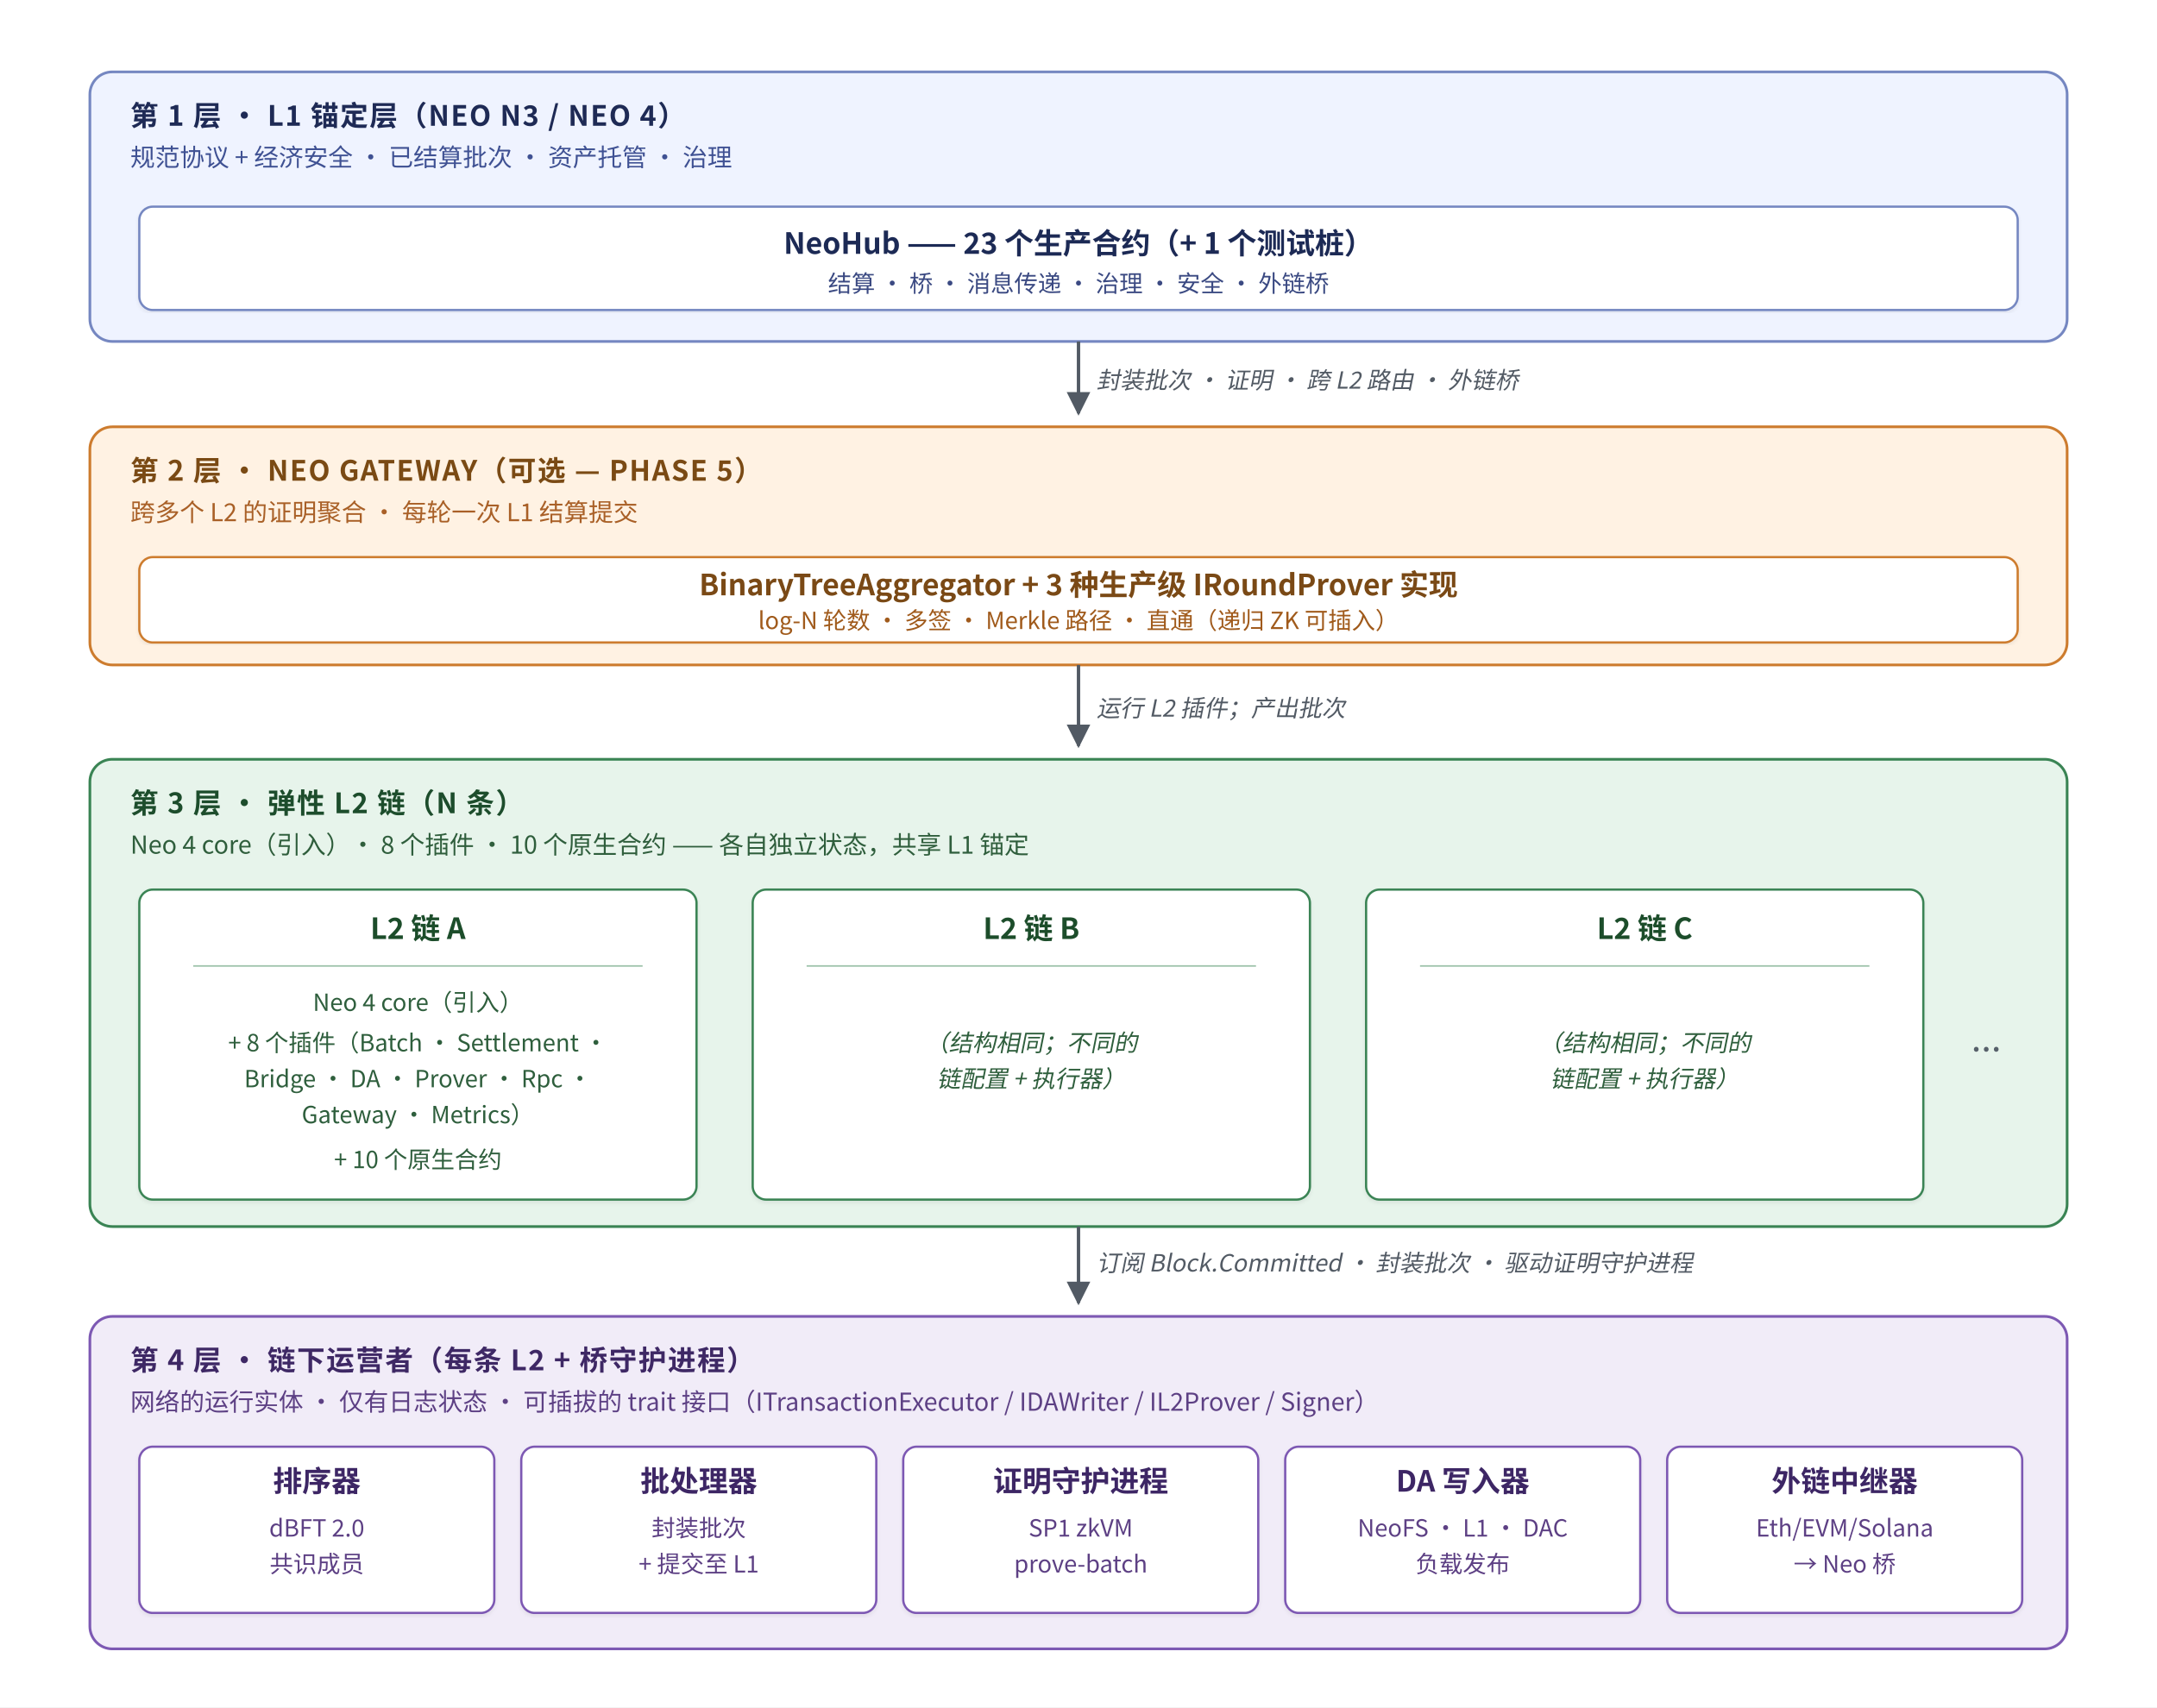
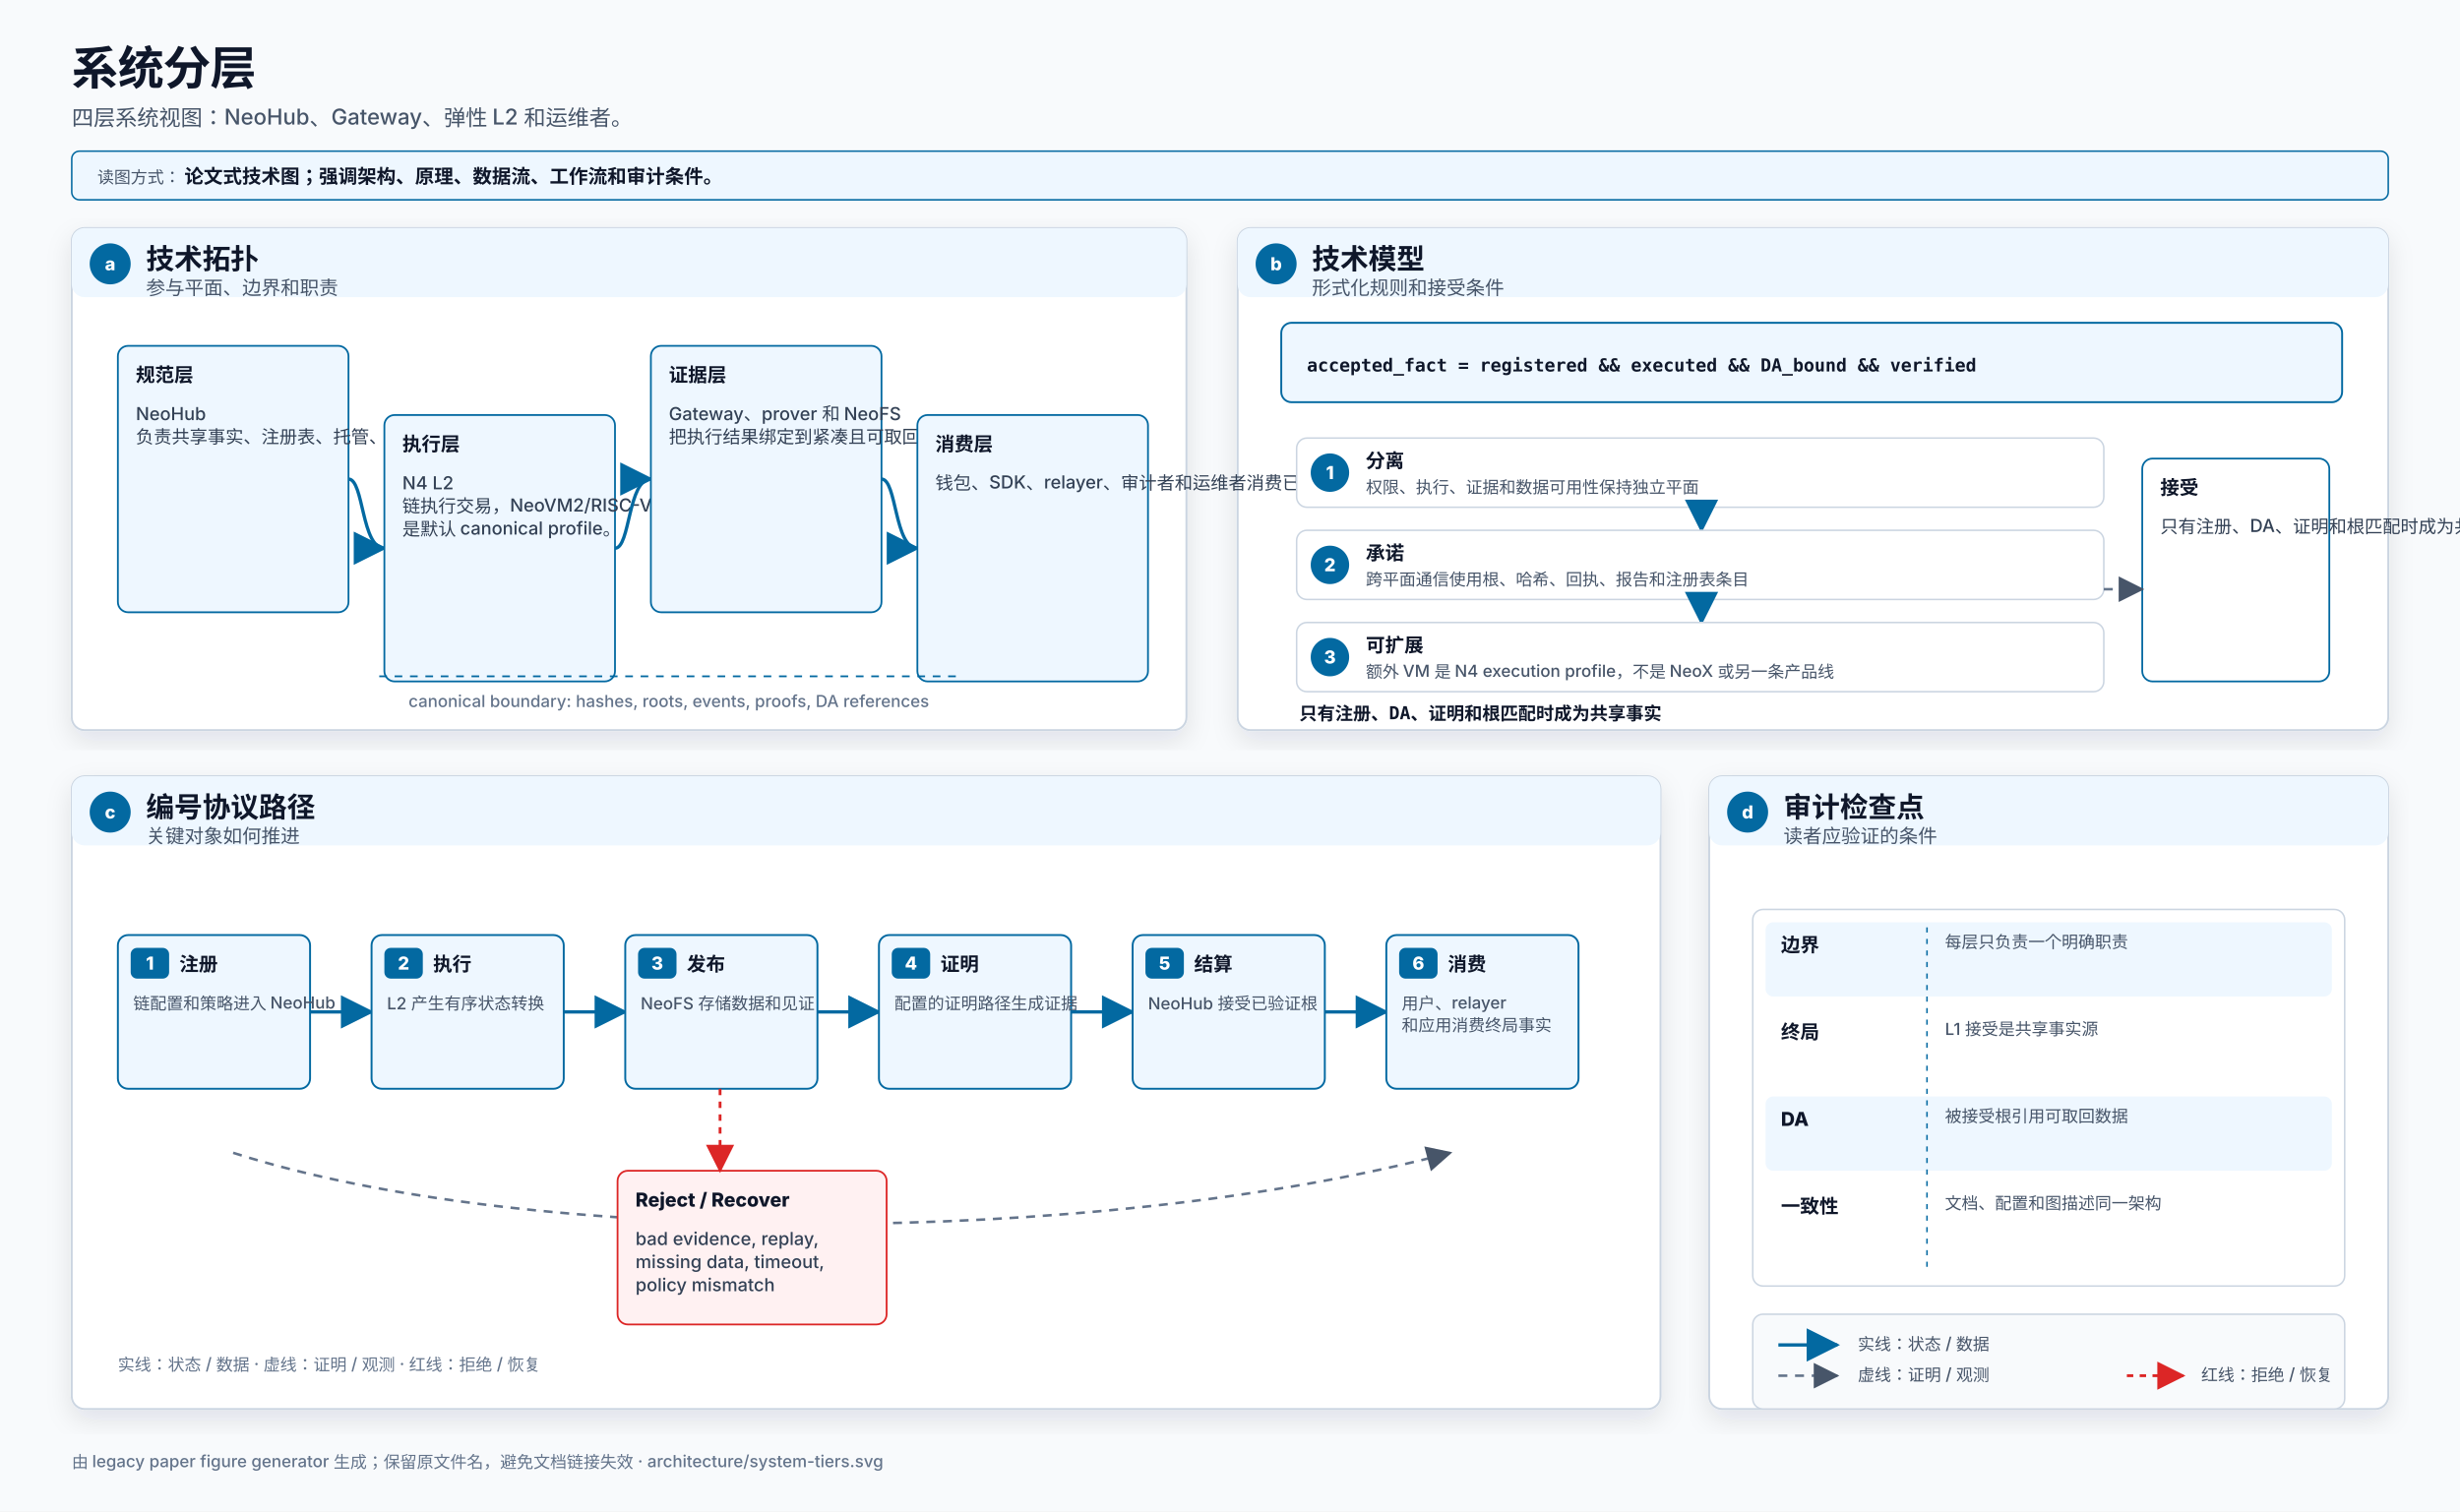
- <svg xmlns="http://www.w3.org/2000/svg" viewBox="0 0 960 760" font-family="'Noto Sans CJK SC', 'Source Han Sans SC', 'WenQuanYi Zen Hei', 'Microsoft YaHei', sans-serif" role="img" aria-labelledby="title desc">
+ <svg xmlns="http://www.w3.org/2000/svg" width="1920" height="1180" viewBox="0 0 1920 1180" role="img" aria-label="系统分层">
  <defs>
-     <marker id="arrow" viewBox="0 0 10 10" refX="9" refY="5" markerWidth="7" markerHeight="7" orient="auto-start-reverse">
-       <path d="M0,0 L10,5 L0,10 Z" fill="#525a64" />
+     <marker id="arrowAccent" viewBox="0 0 10 10" refX="9.2" refY="5" markerWidth="10" markerHeight="10" orient="auto">
+       <path d="M0,0 L10,5 L0,10 Z" fill="#0369a1" />
    </marker>
-     <filter id="card" x="-2%" y="-3%" width="104%" height="106%">
-       <feDropShadow dx="0" dy="1" stdDeviation="0.9" flood-color="#000000" flood-opacity="0.07" />
+     <marker id="arrowGray" viewBox="0 0 10 10" refX="9.2" refY="5" markerWidth="10" markerHeight="10" orient="auto">
+       <path d="M0,0 L10,5 L0,10 Z" fill="#475569" />
+     </marker>
+     <marker id="arrowFault" viewBox="0 0 10 10" refX="9.2" refY="5" markerWidth="10" markerHeight="10" orient="auto">
+       <path d="M0,0 L10,5 L0,10 Z" fill="#dc2626" />
+     </marker>
+     <filter id="shadow" x="-3%" y="-4%" width="106%" height="108%">
+       <feDropShadow dx="0" dy="8" stdDeviation="10" flood-color="#0f172a" flood-opacity="0.10" />
    </filter>
    <style>
-       .band-title { font-size: 12.5px; font-weight: 700; letter-spacing: 0.6px; }
-       .band-sub   { font-size: 11px; }
-       .card-title { font-size: 13px; font-weight: 600; }
-       .card-sub   { font-size: 10.5px; }
-       .edge-lbl   { font-size: 10.5px; font-style: italic; fill: #525a64; }
-       .ellipsis   { font-size: 16px; fill: #57606a; }
-     </style>
+ .bg{fill:#f8fafc}.panel{fill:#ffffff;stroke:#cbd5e1;stroke-width:1.5;filter:url(#shadow)}
+ .title{font:800 36px 'Inter','Segoe UI',Arial,sans-serif;fill:#0f172a}.subtitle{font:500 17px 'Inter','Segoe UI',Arial,sans-serif;fill:#475569}
+ .panelTitle{font:750 22px 'Inter','Segoe UI',Arial,sans-serif;fill:#0f172a}.panelSub{font:500 15px 'Inter','Segoe UI',Arial,sans-serif;fill:#475569}
+ .strong{font:760 15px 'Inter','Segoe UI',Arial,sans-serif;fill:#0f172a}.body{font:500 14px 'Inter','Segoe UI',Arial,sans-serif;fill:#334155}.small{font:500 13px 'Inter','Segoe UI',Arial,sans-serif;fill:#475569}
+ .mono{font:650 14px 'Cascadia Mono','SFMono-Regular',Consolas,monospace;fill:#0f172a}.label{font:800 14px 'Inter','Segoe UI',Arial,sans-serif;fill:#ffffff}.caption{font:500 13px 'Inter','Segoe UI',Arial,sans-serif;fill:#64748b}
+ .accentArrow{stroke:#0369a1;stroke-width:2.6;fill:none;marker-end:url(#arrowAccent)}.dashArrow{stroke:#64748b;stroke-width:2.0;fill:none;stroke-dasharray:7 6;marker-end:url(#arrowGray)}.faultArrow{stroke:#dc2626;stroke-width:2.2;fill:none;stroke-dasharray:5 5;marker-end:url(#arrowFault)}
+ </style>
  </defs>
-   <rect width="960" height="760" fill="#ffffff" />
-   <rect x="40" y="32" width="880" height="120" rx="10" ry="10" fill="#eff3ff" stroke="#7587c1" stroke-width="1.2" />
-   <text x="58" y="56" class="band-title" fill="#1e2a55">第 1 层 · L1 锚定层（NEO N3 / NEO 4）</text>
-   <text x="58" y="74" class="band-sub" fill="#3f5193">规范协议 + 经济安全 · 已结算批次 · 资产托管 · 治理</text>
-   <g filter="url(#card)">
-     <rect x="62" y="92" width="836" height="46" rx="6" ry="6" fill="#ffffff" stroke="#7587c1" />
-     <text x="480" y="113" text-anchor="middle" class="card-title" fill="#1e2a55">NeoHub —— 23 个生产合约（+ 1 个测试桩）</text>
-     <text x="480" y="130" text-anchor="middle" class="card-sub" fill="#3a4a82">结算 · 桥 · 消息传递 · 治理 · 安全 · 外链桥</text>
-   </g>
-   <line x1="480" y1="152" x2="480" y2="184" stroke="#525a64" stroke-width="1.5" marker-end="url(#arrow)" />
-   <text x="488" y="173" class="edge-lbl">封装批次 · 证明 · 跨 L2 路由 · 外链桥</text>
-   <rect x="40" y="190" width="880" height="106" rx="10" ry="10" fill="#fff2e3" stroke="#cd7c2e" stroke-width="1.2" />
-   <text x="58" y="214" class="band-title" fill="#7a4a14">第 2 层 · NEO GATEWAY（可选 — PHASE 5）</text>
-   <text x="58" y="232" class="band-sub" fill="#a96027">跨多个 L2 的证明聚合 · 每轮一次 L1 结算提交</text>
-   <g filter="url(#card)">
-     <rect x="62" y="248" width="836" height="38" rx="6" ry="6" fill="#ffffff" stroke="#cd7c2e" />
-     <text x="480" y="265" text-anchor="middle" class="card-title" fill="#7a4a14">BinaryTreeAggregator + 3 种生产级 IRoundProver 实现</text>
-     <text x="480" y="280" text-anchor="middle" class="card-sub" fill="#a05a1a">log-N 轮数 · 多签 · Merkle 路径 · 直通（递归 ZK 可插入）</text>
-   </g>
-   <line x1="480" y1="296" x2="480" y2="332" stroke="#525a64" stroke-width="1.5" marker-end="url(#arrow)" />
-   <text x="488" y="319" class="edge-lbl">运行 L2 插件；产出批次</text>
-   <rect x="40" y="338" width="880" height="208" rx="10" ry="10" fill="#e7f4eb" stroke="#3a8454" stroke-width="1.2" />
-   <text x="58" y="362" class="band-title" fill="#1d4d2c">第 3 层 · 弹性 L2 链（N 条）</text>
-   <text x="58" y="380" class="band-sub" fill="#2f5e3c">Neo 4 core（引入）· 8 个插件 · 10 个原生合约 —— 各自独立状态，共享 L1 锚定</text>
-   <g filter="url(#card)">
-     <rect x="62" y="396" width="248" height="138" rx="6" ry="6" fill="#ffffff" stroke="#3a8454" />
-     <text x="186" y="418" text-anchor="middle" class="card-title" fill="#1d4d2c">L2 链 A</text>
-     <line x1="86" y1="430" x2="286" y2="430" stroke="#9ec3ab" stroke-width="0.7" />
-     <text x="186" y="450" text-anchor="middle" class="card-sub" fill="#2f5e3c">Neo 4 core（引入）</text>
-     <text x="186" y="468" text-anchor="middle" class="card-sub" fill="#2f5e3c">+ 8 个插件（Batch · Settlement ·</text>
-     <text x="186" y="484" text-anchor="middle" class="card-sub" fill="#2f5e3c">Bridge · DA · Prover · Rpc ·</text>
-     <text x="186" y="500" text-anchor="middle" class="card-sub" fill="#2f5e3c">Gateway · Metrics）</text>
-     <text x="186" y="520" text-anchor="middle" class="card-sub" fill="#2f5e3c">+ 10 个原生合约</text>
-   </g>
-   <g filter="url(#card)">
-     <rect x="335" y="396" width="248" height="138" rx="6" ry="6" fill="#ffffff" stroke="#3a8454" />
-     <text x="459" y="418" text-anchor="middle" class="card-title" fill="#1d4d2c">L2 链 B</text>
-     <line x1="359" y1="430" x2="559" y2="430" stroke="#9ec3ab" stroke-width="0.7" />
-     <text x="459" y="468" text-anchor="middle" class="card-sub" fill="#2f5e3c" font-style="italic">（结构相同；不同的</text>
-     <text x="459" y="484" text-anchor="middle" class="card-sub" fill="#2f5e3c" font-style="italic">链配置 + 执行器）</text>
-   </g>
-   <g filter="url(#card)">
-     <rect x="608" y="396" width="248" height="138" rx="6" ry="6" fill="#ffffff" stroke="#3a8454" />
-     <text x="732" y="418" text-anchor="middle" class="card-title" fill="#1d4d2c">L2 链 C</text>
-     <line x1="632" y1="430" x2="832" y2="430" stroke="#9ec3ab" stroke-width="0.7" />
-     <text x="732" y="468" text-anchor="middle" class="card-sub" fill="#2f5e3c" font-style="italic">（结构相同；不同的</text>
-     <text x="732" y="484" text-anchor="middle" class="card-sub" fill="#2f5e3c" font-style="italic">链配置 + 执行器）</text>
-   </g>
-   <text x="884" y="468" text-anchor="middle" class="ellipsis" fill="#57606a">...</text>
-   <line x1="480" y1="546" x2="480" y2="580" stroke="#525a64" stroke-width="1.5" marker-end="url(#arrow)" />
-   <text x="488" y="566" class="edge-lbl">订阅 Block.Committed · 封装批次 · 驱动证明守护进程</text>
-   <rect x="40" y="586" width="880" height="148" rx="10" ry="10" fill="#f1ecf8" stroke="#7d59b3" stroke-width="1.2" />
-   <text x="58" y="610" class="band-title" fill="#3e2865">第 4 层 · 链下运营者（每条 L2 + 桥守护进程）</text>
-   <text x="58" y="628" class="band-sub" fill="#5d4084">网络的运行实体 · 仅有日志状态 · 可插拔的 trait 接口（ITransactionExecutor / IDAWriter / IL2Prover / Signer）</text>
-   <g filter="url(#card)">
-     <rect x="62" y="644" width="158" height="74" rx="6" ry="6" fill="#ffffff" stroke="#7d59b3" />
-     <text x="141" y="664" text-anchor="middle" class="card-title" fill="#3e2865">排序器</text>
-     <text x="141" y="684" text-anchor="middle" class="card-sub" fill="#5d4084">dBFT 2.0</text>
-     <text x="141" y="700" text-anchor="middle" class="card-sub" fill="#5d4084">共识成员</text>
-   </g>
-   <g filter="url(#card)">
-     <rect x="232" y="644" width="158" height="74" rx="6" ry="6" fill="#ffffff" stroke="#7d59b3" />
-     <text x="311" y="664" text-anchor="middle" class="card-title" fill="#3e2865">批处理器</text>
-     <text x="311" y="684" text-anchor="middle" class="card-sub" fill="#5d4084">封装批次</text>
-     <text x="311" y="700" text-anchor="middle" class="card-sub" fill="#5d4084">+ 提交至 L1</text>
-   </g>
-   <g filter="url(#card)">
-     <rect x="402" y="644" width="158" height="74" rx="6" ry="6" fill="#ffffff" stroke="#7d59b3" />
-     <text x="481" y="664" text-anchor="middle" class="card-title" fill="#3e2865">证明守护进程</text>
-     <text x="481" y="684" text-anchor="middle" class="card-sub" fill="#5d4084">SP1 zkVM</text>
-     <text x="481" y="700" text-anchor="middle" class="card-sub" fill="#5d4084">prove-batch</text>
-   </g>
-   <g filter="url(#card)">
-     <rect x="572" y="644" width="158" height="74" rx="6" ry="6" fill="#ffffff" stroke="#7d59b3" />
-     <text x="651" y="664" text-anchor="middle" class="card-title" fill="#3e2865">DA 写入器</text>
-     <text x="651" y="684" text-anchor="middle" class="card-sub" fill="#5d4084">NeoFS · L1 · DAC</text>
-     <text x="651" y="700" text-anchor="middle" class="card-sub" fill="#5d4084">负载发布</text>
-   </g>
-   <g filter="url(#card)">
-     <rect x="742" y="644" width="158" height="74" rx="6" ry="6" fill="#ffffff" stroke="#7d59b3" />
-     <text x="821" y="664" text-anchor="middle" class="card-title" fill="#3e2865">外链中继器</text>
-     <text x="821" y="684" text-anchor="middle" class="card-sub" fill="#5d4084">Eth/EVM/Solana</text>
-     <text x="821" y="700" text-anchor="middle" class="card-sub" fill="#5d4084">→ Neo 桥</text>
-   </g>
+   <rect class="bg" width="1920" height="1180" />
+   <text x="56" y="66" class="title">系统分层</text>
+   <text x="56" y="98" class="subtitle">四层系统视图：NeoHub、Gateway、弹性 L2 和运维者。</text>
+   <rect x="56" y="118" width="1808" height="38" rx="6" fill="#eef7ff" stroke="#0369a1" stroke-width="1.2" />
+   <text x="76" y="143" class="small">读图方式： <tspan class="strong">论文式技术图；强调架构、原理、数据流、工作流和审计条件。</tspan>
+   </text>
+   <rect x="56" y="178" width="870" height="392" rx="10" class="panel" />
+   <rect x="56" y="178" width="870" height="54" rx="10" fill="#eef7ff" />
+   <circle cx="86" cy="206" r="16" fill="#0369a1" />
+   <text x="86" y="211" text-anchor="middle" class="label">a</text>
+   <text x="114" y="210" class="panelTitle">技术拓扑</text>
+   <text x="114" y="230" class="panelSub">参与平面、边界和职责</text>
+   <rect x="966" y="178" width="898" height="392" rx="10" class="panel" />
+   <rect x="966" y="178" width="898" height="54" rx="10" fill="#eef7ff" />
+   <circle cx="996" cy="206" r="16" fill="#0369a1" />
+   <text x="996" y="211" text-anchor="middle" class="label">b</text>
+   <text x="1024" y="210" class="panelTitle">技术模型</text>
+   <text x="1024" y="230" class="panelSub">形式化规则和接受条件</text>
+   <rect x="56" y="606" width="1240" height="494" rx="10" class="panel" />
+   <rect x="56" y="606" width="1240" height="54" rx="10" fill="#eef7ff" />
+   <circle cx="86" cy="634" r="16" fill="#0369a1" />
+   <text x="86" y="639" text-anchor="middle" class="label">c</text>
+   <text x="114" y="638" class="panelTitle">编号协议路径</text>
+   <text x="114" y="658" class="panelSub">关键对象如何推进</text>
+   <rect x="1334" y="606" width="530" height="494" rx="10" class="panel" />
+   <rect x="1334" y="606" width="530" height="54" rx="10" fill="#eef7ff" />
+   <circle cx="1364" cy="634" r="16" fill="#0369a1" />
+   <text x="1364" y="639" text-anchor="middle" class="label">d</text>
+   <text x="1392" y="638" class="panelTitle">审计检查点</text>
+   <text x="1392" y="658" class="panelSub">读者应验证的条件</text>
+   <rect x="92" y="270" width="180" height="208" rx="8" fill="#eef7ff" stroke="#0369a1" stroke-width="1.4" />
+   <text x="106" y="298" class="strong">规范层</text>
+   <text x="106" y="328" class="body">NeoHub</text>
+   <text x="106" y="346" class="body">负责共享事实、注册表、托管、验证策略和治理。</text>
+   <path class="accentArrow" d="M272 374 C284 374 282 428 300 428" />
+   <rect x="300" y="324" width="180" height="208" rx="8" fill="#eef7ff" stroke="#0369a1" stroke-width="1.4" />
+   <text x="314" y="352" class="strong">执行层</text>
+   <text x="314" y="382" class="body">N4 L2</text>
+   <text x="314" y="400" class="body">链执行交易，NeoVM2/RISC-V</text>
+   <text x="314" y="418" class="body">是默认 canonical profile。</text>
+   <path class="accentArrow" d="M480 428 C492 428 490 374 508 374" />
+   <rect x="508" y="270" width="180" height="208" rx="8" fill="#eef7ff" stroke="#0369a1" stroke-width="1.4" />
+   <text x="522" y="298" class="strong">证据层</text>
+   <text x="522" y="328" class="body">Gateway、prover 和 NeoFS</text>
+   <text x="522" y="346" class="body">把执行结果绑定到紧凑且可取回的证据。</text>
+   <path class="accentArrow" d="M688 374 C700 374 698 428 716 428" />
+   <rect x="716" y="324" width="180" height="208" rx="8" fill="#eef7ff" stroke="#0369a1" stroke-width="1.4" />
+   <text x="730" y="352" class="strong">消费层</text>
+   <text x="730" y="382" class="body">钱包、SDK、relayer、审计者和运维者消费已接受根和事件。</text>
+   <line x1="296" y1="528" x2="752" y2="528" stroke="#0369a1" stroke-width="1.4" stroke-dasharray="6 6" />
+   <text x="522" y="552" class="caption" text-anchor="middle">canonical boundary: hashes, roots, events, proofs, DA references</text>
+   <rect x="1000" y="252" width="828" height="62" rx="8" fill="#eef7ff" stroke="#0369a1" stroke-width="1.5" />
+   <text x="1020" y="290" class="mono">accepted_fact = registered &amp;&amp; executed &amp;&amp; DA_bound &amp;&amp; verified</text>
+   <rect x="1012" y="342" width="630" height="54" rx="8" fill="#ffffff" stroke="#cbd5e1" stroke-width="1.2" />
+   <circle cx="1038" cy="369" r="15" fill="#0369a1" />
+   <text x="1038" y="374" text-anchor="middle" class="label">1</text>
+   <text x="1066" y="365" class="strong">分离</text>
+   <text x="1066" y="385" class="small">权限、执行、证据和数据可用性保持独立平面</text>
+   <path class="accentArrow" d="M1328 396 L1328 414" />
+   <rect x="1012" y="414" width="630" height="54" rx="8" fill="#ffffff" stroke="#cbd5e1" stroke-width="1.2" />
+   <circle cx="1038" cy="441" r="15" fill="#0369a1" />
+   <text x="1038" y="446" text-anchor="middle" class="label">2</text>
+   <text x="1066" y="437" class="strong">承诺</text>
+   <text x="1066" y="457" class="small">跨平面通信使用根、哈希、回执、报告和注册表条目</text>
+   <path class="accentArrow" d="M1328 468 L1328 486" />
+   <rect x="1012" y="486" width="630" height="54" rx="8" fill="#ffffff" stroke="#cbd5e1" stroke-width="1.2" />
+   <circle cx="1038" cy="513" r="15" fill="#0369a1" />
+   <text x="1038" y="518" text-anchor="middle" class="label">3</text>
+   <text x="1066" y="509" class="strong">可扩展</text>
+   <text x="1066" y="529" class="small">额外 VM 是 N4 execution profile，不是 NeoX 或另一条产品线</text>
+   <rect x="1672" y="358" width="146" height="174" rx="8" fill="#ffffff" stroke="#0369a1" stroke-width="1.4" />
+   <text x="1686" y="386" class="strong">接受</text>
+   <text x="1686" y="416" class="body">只有注册、DA、证明和根匹配时成为共享事实</text>
+   <path class="dashArrow" d="M1642 460 L1672 460" />
+   <text x="1014" y="562" class="mono">只有注册、DA、证明和根匹配时成为共享事实</text>
+   <rect x="92" y="730" width="150" height="120" rx="8" fill="#eef7ff" stroke="#0369a1" stroke-width="1.5" />
+   <rect x="102" y="740" width="30" height="24" rx="5" fill="#0369a1" />
+   <text x="117" y="757" text-anchor="middle" class="label">1</text>
+   <text x="140" y="758" class="strong">注册</text>
+   <text x="104" y="788" class="small">链配置和策略进入 NeoHub</text>
+   <path class="accentArrow" d="M242 790 L290 790" />
+   <rect x="290" y="730" width="150" height="120" rx="8" fill="#eef7ff" stroke="#0369a1" stroke-width="1.5" />
+   <rect x="300" y="740" width="30" height="24" rx="5" fill="#0369a1" />
+   <text x="315" y="757" text-anchor="middle" class="label">2</text>
+   <text x="338" y="758" class="strong">执行</text>
+   <text x="302" y="788" class="small">L2 产生有序状态转换</text>
+   <path class="accentArrow" d="M440 790 L488 790" />
+   <rect x="488" y="730" width="150" height="120" rx="8" fill="#eef7ff" stroke="#0369a1" stroke-width="1.5" />
+   <rect x="498" y="740" width="30" height="24" rx="5" fill="#0369a1" />
+   <text x="513" y="757" text-anchor="middle" class="label">3</text>
+   <text x="536" y="758" class="strong">发布</text>
+   <text x="500" y="788" class="small">NeoFS 存储数据和见证</text>
+   <path class="accentArrow" d="M638 790 L686 790" />
+   <rect x="686" y="730" width="150" height="120" rx="8" fill="#eef7ff" stroke="#0369a1" stroke-width="1.5" />
+   <rect x="696" y="740" width="30" height="24" rx="5" fill="#0369a1" />
+   <text x="711" y="757" text-anchor="middle" class="label">4</text>
+   <text x="734" y="758" class="strong">证明</text>
+   <text x="698" y="788" class="small">配置的证明路径生成证据</text>
+   <path class="accentArrow" d="M836 790 L884 790" />
+   <rect x="884" y="730" width="150" height="120" rx="8" fill="#eef7ff" stroke="#0369a1" stroke-width="1.5" />
+   <rect x="894" y="740" width="30" height="24" rx="5" fill="#0369a1" />
+   <text x="909" y="757" text-anchor="middle" class="label">5</text>
+   <text x="932" y="758" class="strong">结算</text>
+   <text x="896" y="788" class="small">NeoHub 接受已验证根</text>
+   <path class="accentArrow" d="M1034 790 L1082 790" />
+   <rect x="1082" y="730" width="150" height="120" rx="8" fill="#eef7ff" stroke="#0369a1" stroke-width="1.5" />
+   <rect x="1092" y="740" width="30" height="24" rx="5" fill="#0369a1" />
+   <text x="1107" y="757" text-anchor="middle" class="label">6</text>
+   <text x="1130" y="758" class="strong">消费</text>
+   <text x="1094" y="788" class="small">用户、relayer</text>
+   <text x="1094" y="805" class="small">和应用消费终局事实</text>
+   <path class="dashArrow" d="M182 900 C412 974 852 974 1132 900" />
+   <rect x="482" y="914" width="210" height="120" rx="8" fill="#fff1f2" stroke="#dc2626" stroke-width="1.4" />
+   <text x="496" y="942" class="strong">Reject / Recover</text>
+   <text x="496" y="972" class="body">bad evidence, replay,</text>
+   <text x="496" y="990" class="body">missing data, timeout,</text>
+   <text x="496" y="1008" class="body">policy mismatch</text>
+   <path class="faultArrow" d="M562 850 L562 914" />
+   <text x="92" y="1070" class="caption">实线：状态 / 数据 · 虚线：证明 / 观测 · 红线：拒绝 / 恢复</text>
+   <rect x="1368" y="710" width="462" height="294" rx="8" fill="#ffffff" stroke="#cbd5e1" stroke-width="1.2" />
+   <rect x="1378" y="720" width="442" height="58" rx="6" fill="#eef7ff" />
+   <text x="1390" y="743" class="strong">边界</text>
+   <text x="1518" y="740" class="small">每层只负责一个明确职责</text>
+   <rect x="1378" y="788" width="442" height="58" rx="6" fill="#ffffff" />
+   <text x="1390" y="811" class="strong">终局</text>
+   <text x="1518" y="808" class="small">L1 接受是共享事实源</text>
+   <rect x="1378" y="856" width="442" height="58" rx="6" fill="#eef7ff" />
+   <text x="1390" y="879" class="strong">DA</text>
+   <text x="1518" y="876" class="small">被接受根引用可取回数据</text>
+   <rect x="1378" y="924" width="442" height="58" rx="6" fill="#ffffff" />
+   <text x="1390" y="947" class="strong">一致性</text>
+   <text x="1518" y="944" class="small">文档、配置和图描述同一架构</text>
+   <line x1="1504" y1="724" x2="1504" y2="992" stroke="#0369a1" stroke-width="1.2" stroke-dasharray="4 5" />
+   <rect x="1368" y="1026" width="462" height="74" rx="8" fill="#f8fafc" stroke="#cbd5e1" stroke-width="1.2" />
+   <line x1="1388" y1="1050" x2="1434" y2="1050" stroke="#0369a1" stroke-width="2.6" marker-end="url(#arrowAccent)" />
+   <text x="1450" y="1054" class="small">实线：状态 / 数据</text>
+   <line x1="1388" y1="1074" x2="1434" y2="1074" stroke="#64748b" stroke-width="2.0" stroke-dasharray="7 6" marker-end="url(#arrowGray)" />
+   <text x="1450" y="1078" class="small">虚线：证明 / 观测</text>
+   <line x1="1660" y1="1074" x2="1704" y2="1074" stroke="#dc2626" stroke-width="2.2" stroke-dasharray="5 5" marker-end="url(#arrowFault)" />
+   <text x="1718" y="1078" class="small">红线：拒绝 / 恢复</text>
+   <text x="56" y="1146" class="caption">由 legacy paper figure generator 生成；保留原文件名，避免文档链接失效 · architecture/system-tiers.svg</text>
</svg>
